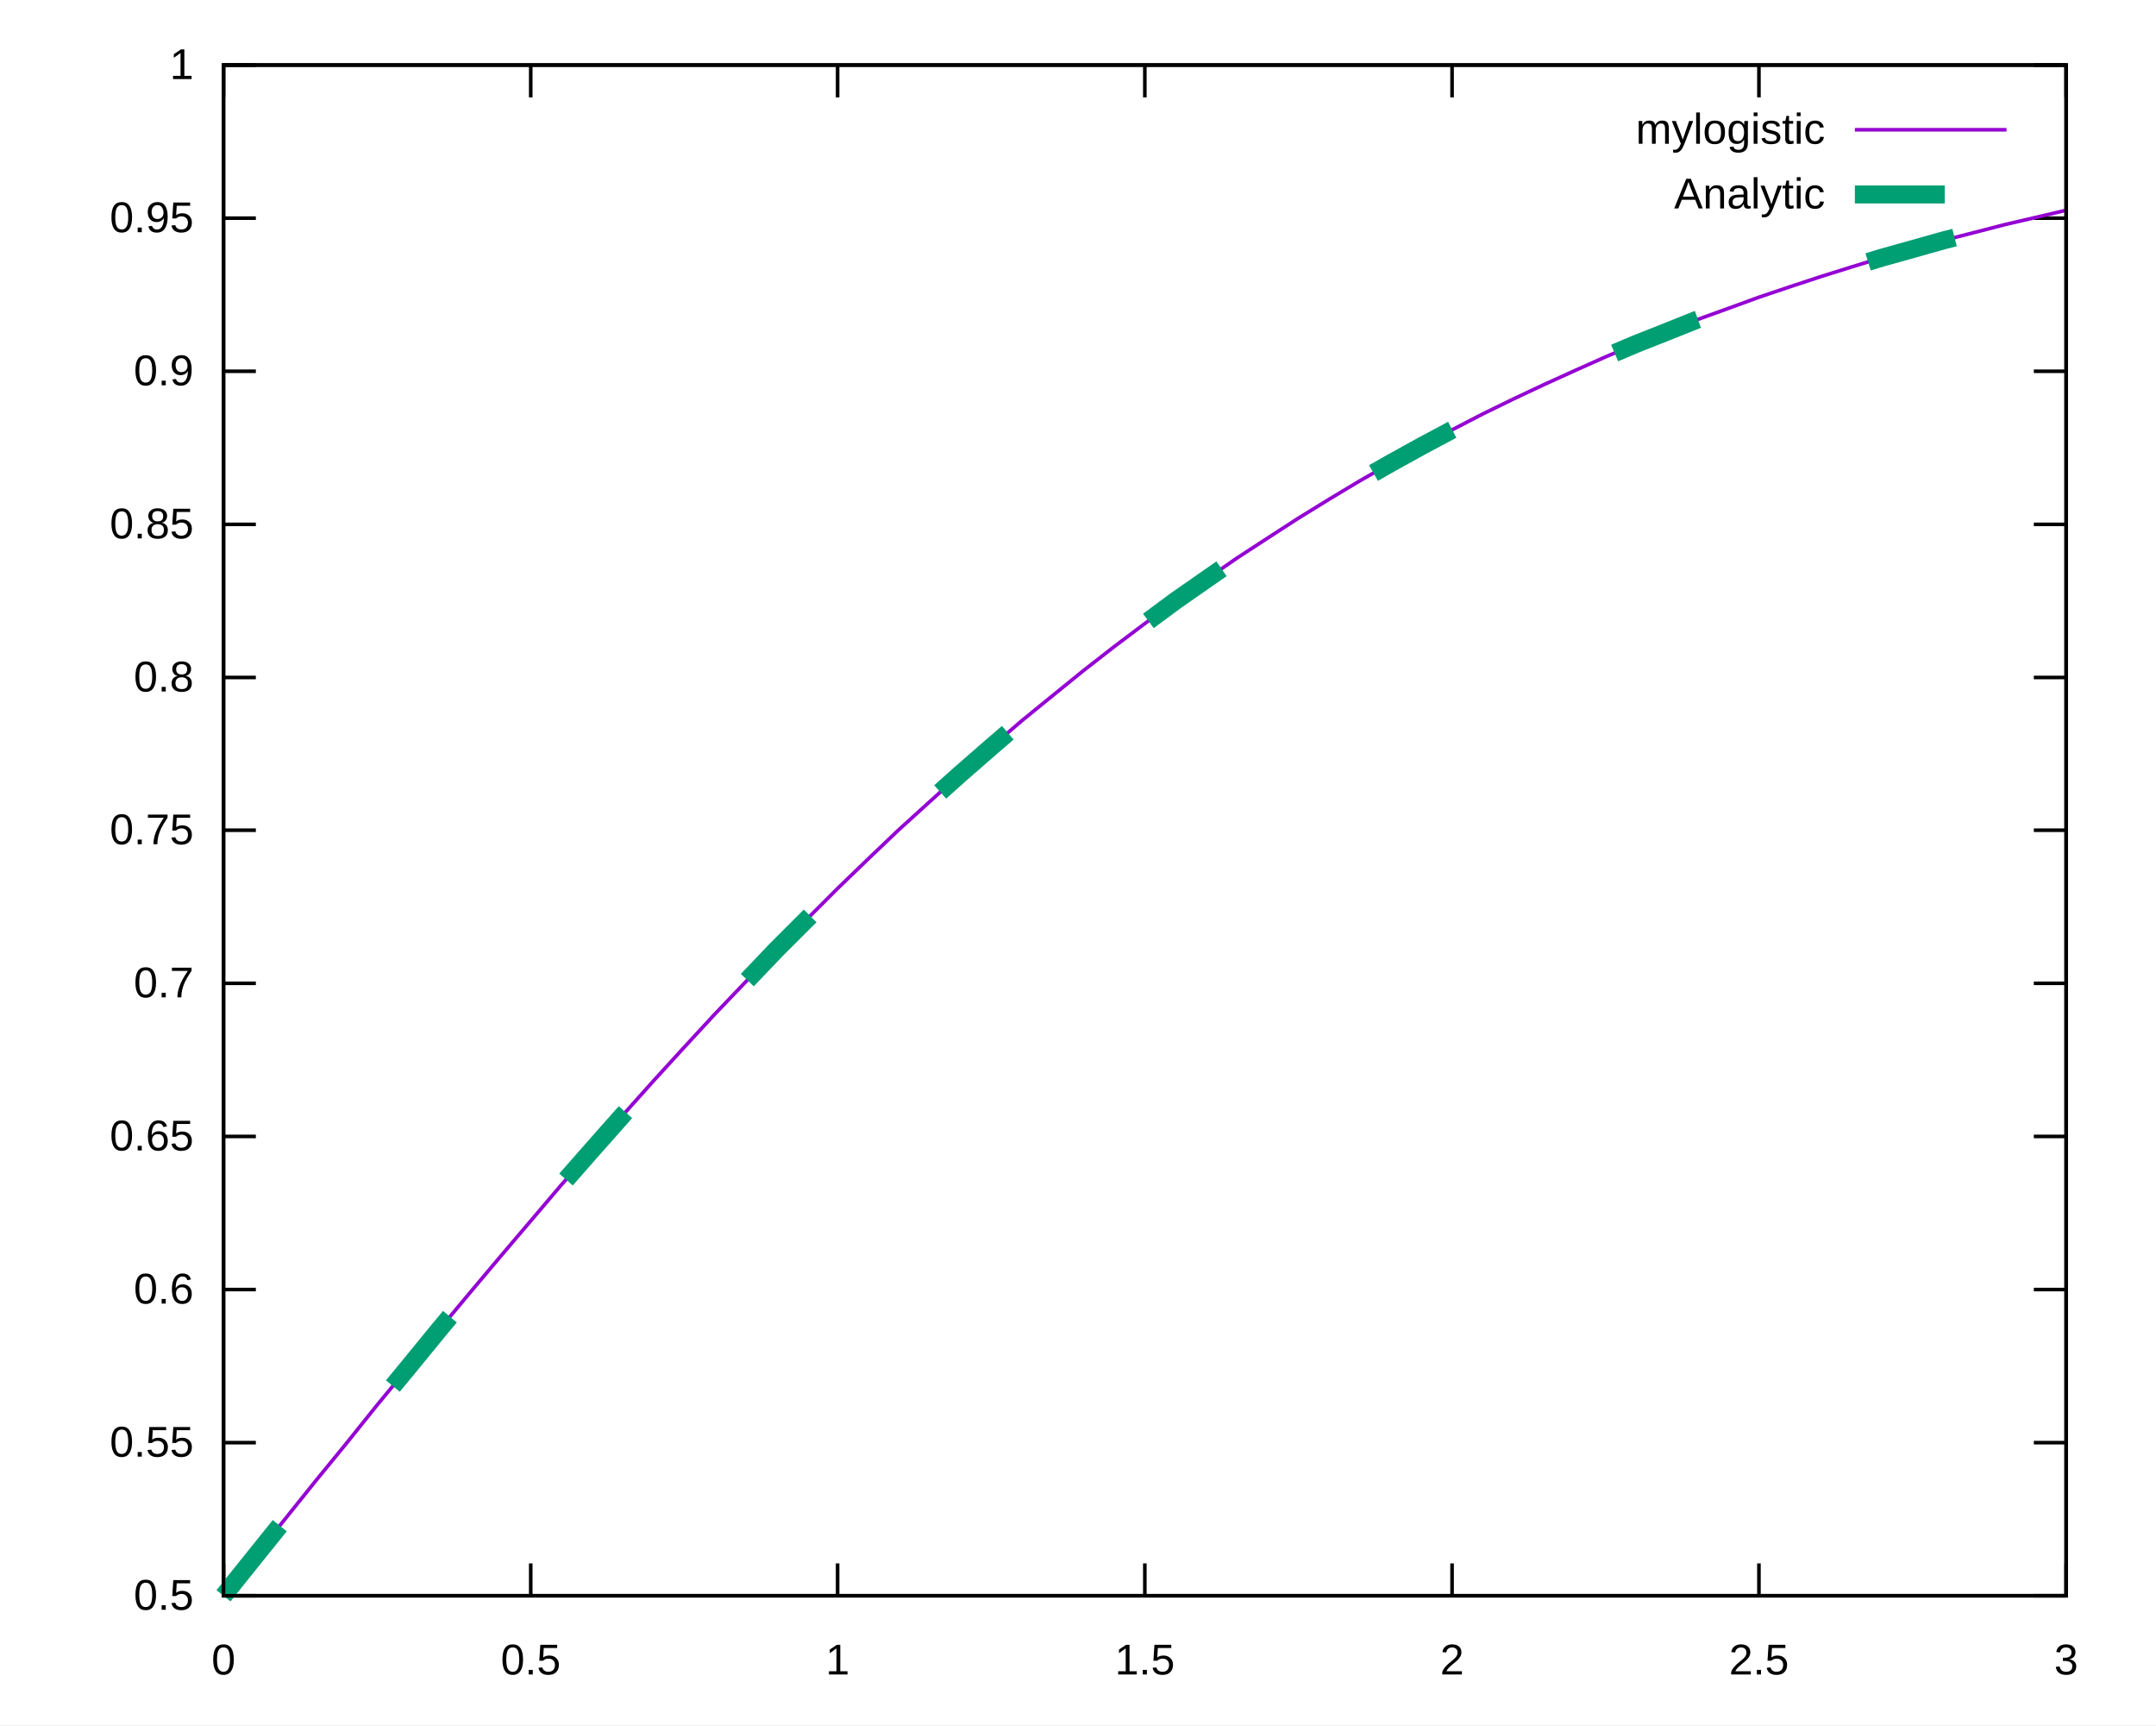
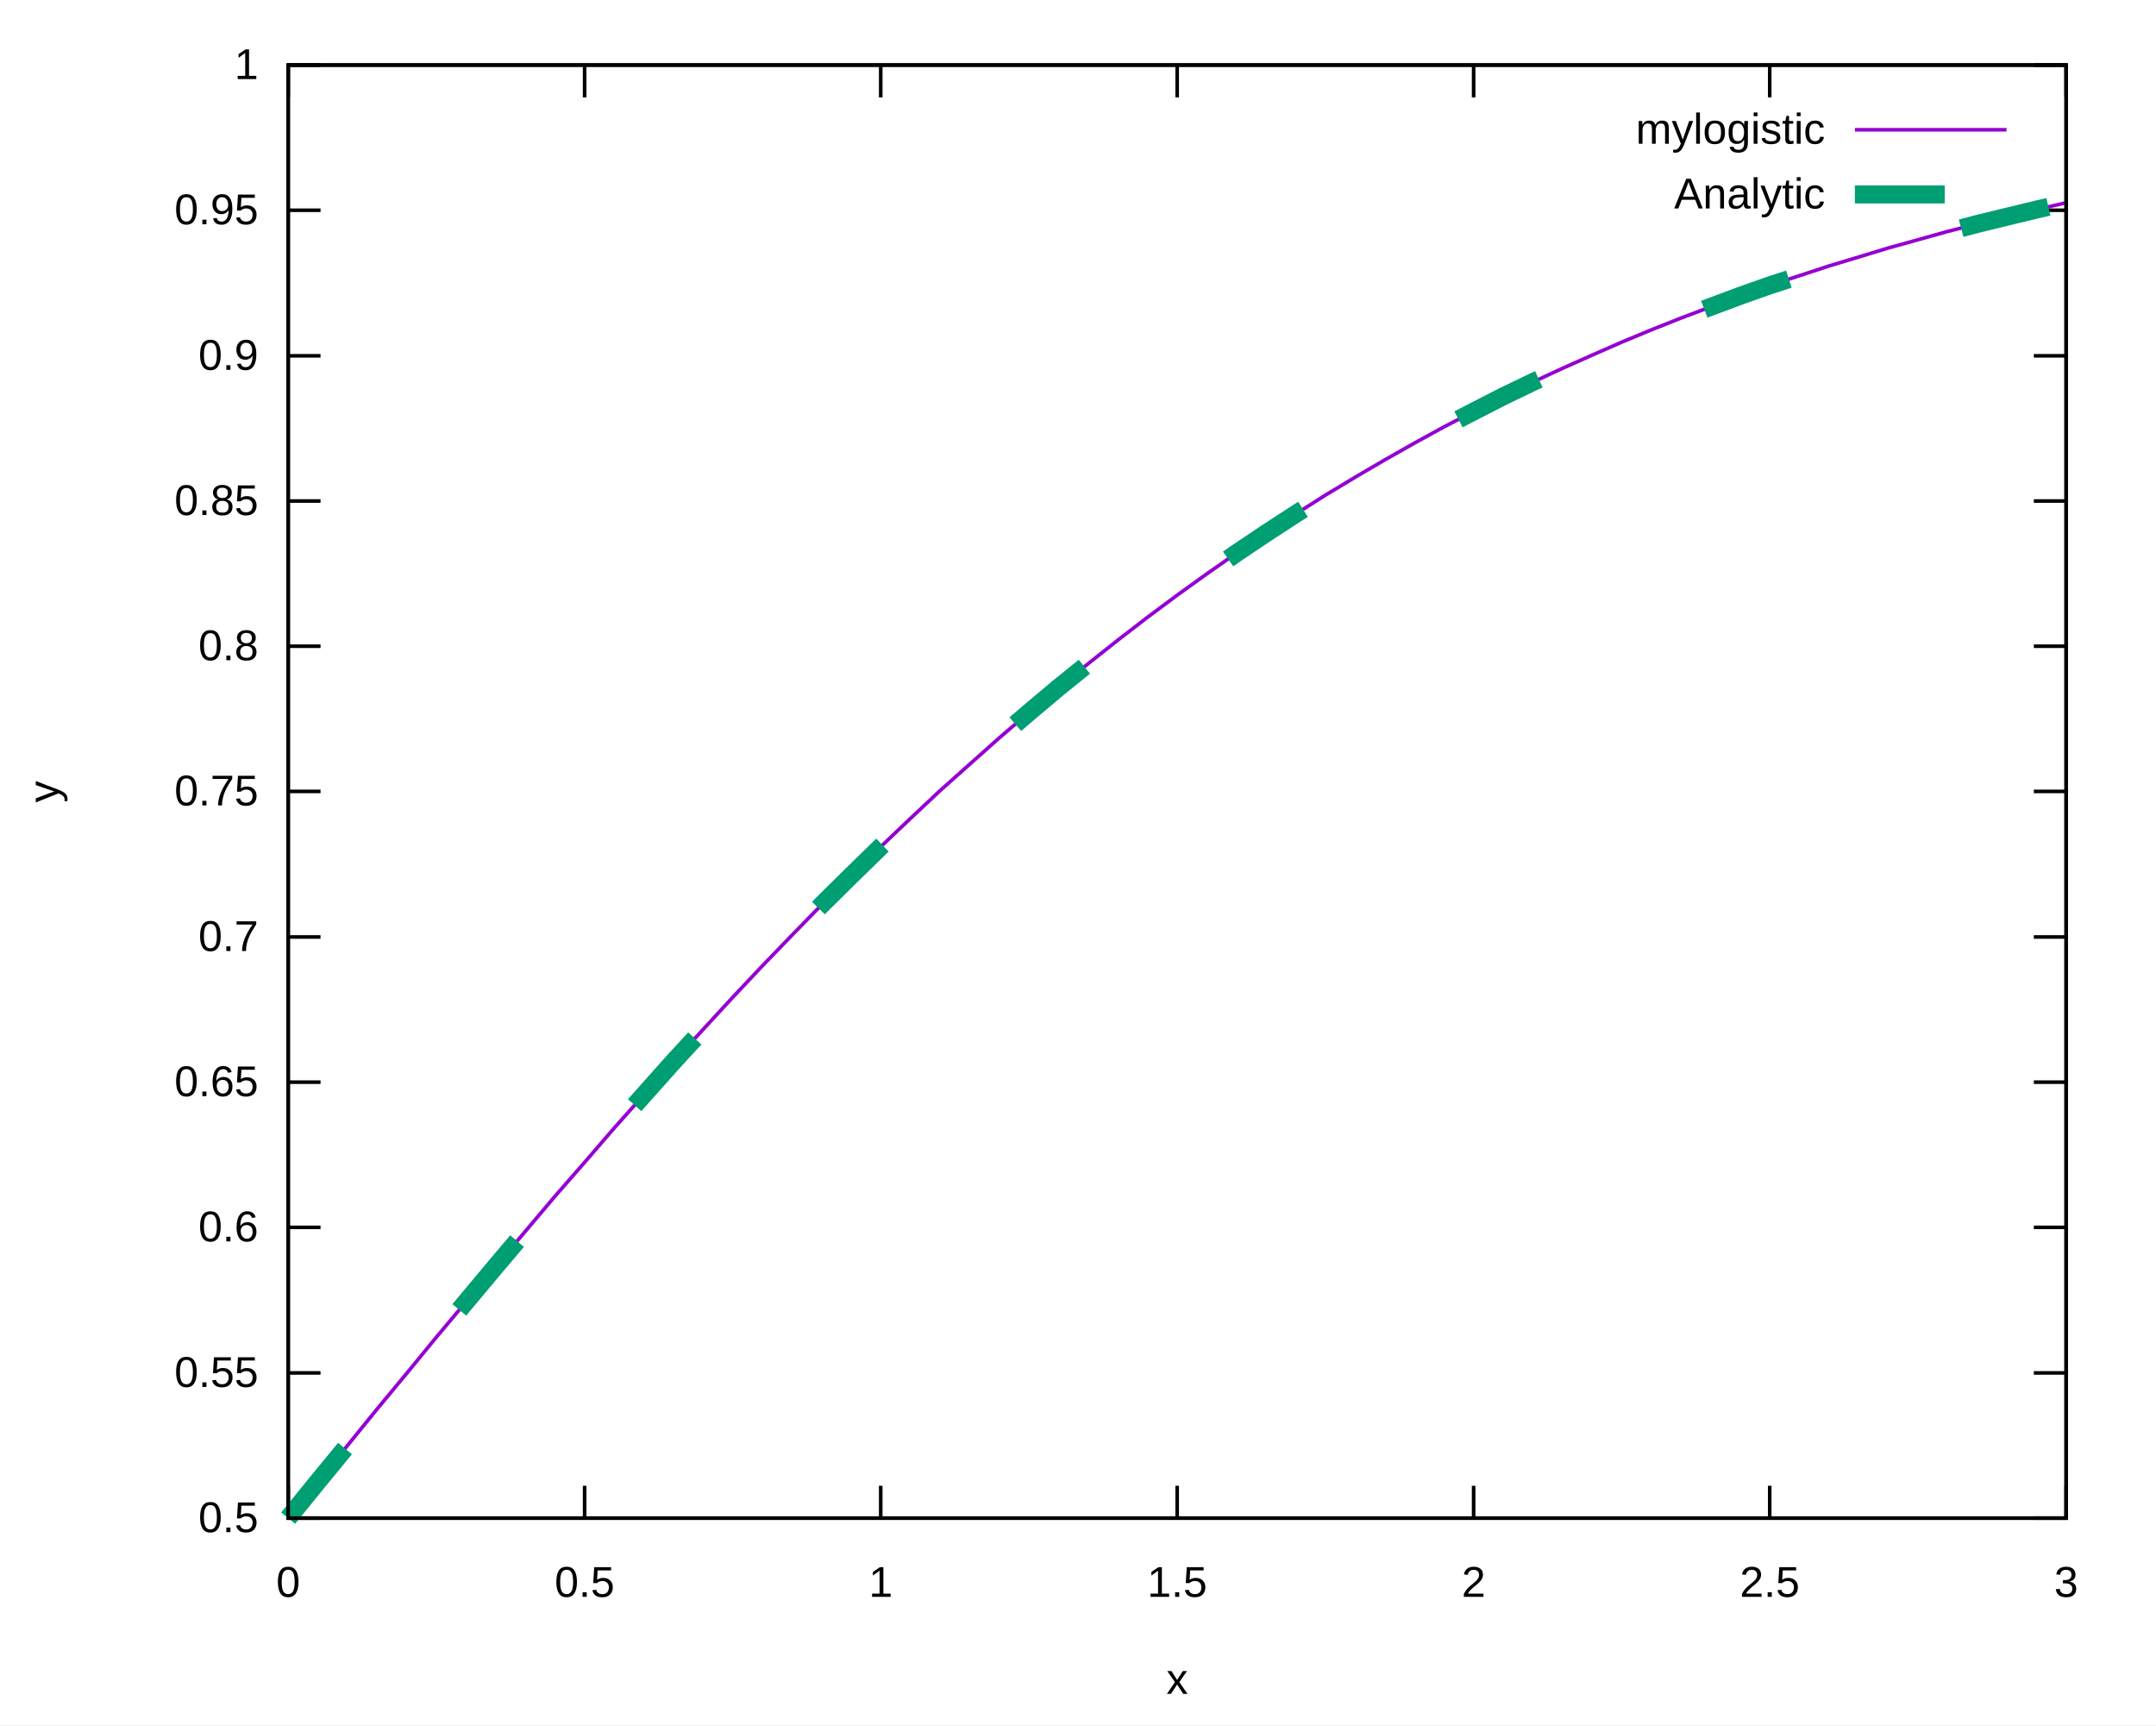
<svg xmlns="http://www.w3.org/2000/svg" xmlns:xlink="http://www.w3.org/1999/xlink" width="600" height="480" viewBox="0 0 600 480">
  <g id="gnuplot_canvas">
    <rect x="0" y="0" width="600" height="480" fill="#ffffff" />
    <defs>
      <circle id="gpDot" r="0.5" stroke-width="0.5" />
      <path id="gpPt0" stroke-width="0.222" stroke="currentColor" d="M-1,0 h2 M0,-1 v2" />
      <path id="gpPt1" stroke-width="0.222" stroke="currentColor" d="M-1,-1 L1,1 M1,-1 L-1,1" />
      <path id="gpPt2" stroke-width="0.222" stroke="currentColor" d="M-1,0 L1,0 M0,-1 L0,1 M-1,-1 L1,1 M-1,1 L1,-1" />
      <rect id="gpPt3" stroke-width="0.222" stroke="currentColor" x="-1" y="-1" width="2" height="2" />
      <rect id="gpPt4" stroke-width="0.222" stroke="currentColor" fill="currentColor" x="-1" y="-1" width="2" height="2" />
      <circle id="gpPt5" stroke-width="0.222" stroke="currentColor" cx="0" cy="0" r="1" />
      <use xlink:href="#gpPt5" id="gpPt6" fill="currentColor" stroke="none" />
      <path id="gpPt7" stroke-width="0.222" stroke="currentColor" d="M0,-1.33 L-1.33,0.67 L1.33,0.67 z" />
      <use xlink:href="#gpPt7" id="gpPt8" fill="currentColor" stroke="none" />
      <use xlink:href="#gpPt7" id="gpPt9" stroke="currentColor" transform="rotate(180)" />
      <use xlink:href="#gpPt9" id="gpPt10" fill="currentColor" stroke="none" />
      <use xlink:href="#gpPt3" id="gpPt11" stroke="currentColor" transform="rotate(45)" />
      <use xlink:href="#gpPt11" id="gpPt12" fill="currentColor" stroke="none" />
      <path id="gpPt13" stroke-width="0.222" stroke="currentColor" d="M0,1.330 L1.265,0.411 L0.782,-1.067 L-0.782,-1.076 L-1.265,0.411 z" />
      <use xlink:href="#gpPt13" id="gpPt14" fill="currentColor" stroke="none" />
      <filter id="textbox" filterUnits="objectBoundingBox" x="0" y="0" height="1" width="1">
        <feFlood flood-color="#FFFFFF" flood-opacity="1" result="bgnd" />
        <feComposite in="SourceGraphic" in2="bgnd" operator="atop" />
      </filter>
      <filter id="greybox" filterUnits="objectBoundingBox" x="0" y="0" height="1" width="1">
        <feFlood flood-color="lightgrey" flood-opacity="1" result="grey" />
        <feComposite in="SourceGraphic" in2="grey" operator="atop" />
      </filter>
    </defs>
    <g fill="none" color="#FFFFFF" stroke="currentColor" stroke-width="1.00" stroke-linecap="butt" stroke-linejoin="miter">
</g>
    <g fill="none" color="black" stroke="currentColor" stroke-width="1.00" stroke-linecap="butt" stroke-linejoin="miter">
-       <path stroke="black" d="M62.2,444.0 L71.2,444.0 M575.0,444.0 L566.0,444.0  " />
-       <g transform="translate(53.9,447.9)" stroke="none" fill="black" font-family="Arial" font-size="12.00" text-anchor="end">
+       <path stroke="black" d="M80.2,422.4 L89.2,422.4 M575.0,422.4 L566.0,422.4  " />
+       <g transform="translate(71.9,426.3)" stroke="none" fill="black" font-family="Arial" font-size="12.00" text-anchor="end">
        <text>
          <tspan font-family="Arial"> 0.5</tspan>
        </text>
      </g>
    </g>
    <g fill="none" color="black" stroke="currentColor" stroke-width="1.00" stroke-linecap="butt" stroke-linejoin="miter">
-       <path stroke="black" d="M62.2,401.4 L71.2,401.4 M575.0,401.4 L566.0,401.4  " />
-       <g transform="translate(53.9,405.3)" stroke="none" fill="black" font-family="Arial" font-size="12.00" text-anchor="end">
+       <path stroke="black" d="M80.2,382.0 L89.2,382.0 M575.0,382.0 L566.0,382.0  " />
+       <g transform="translate(71.9,385.9)" stroke="none" fill="black" font-family="Arial" font-size="12.00" text-anchor="end">
        <text>
          <tspan font-family="Arial"> 0.55</tspan>
        </text>
      </g>
    </g>
    <g fill="none" color="black" stroke="currentColor" stroke-width="1.00" stroke-linecap="butt" stroke-linejoin="miter">
-       <path stroke="black" d="M62.2,358.8 L71.2,358.8 M575.0,358.8 L566.0,358.8  " />
-       <g transform="translate(53.9,362.7)" stroke="none" fill="black" font-family="Arial" font-size="12.00" text-anchor="end">
+       <path stroke="black" d="M80.2,341.5 L89.2,341.5 M575.0,341.5 L566.0,341.5  " />
+       <g transform="translate(71.9,345.4)" stroke="none" fill="black" font-family="Arial" font-size="12.00" text-anchor="end">
        <text>
          <tspan font-family="Arial"> 0.6</tspan>
        </text>
      </g>
    </g>
    <g fill="none" color="black" stroke="currentColor" stroke-width="1.00" stroke-linecap="butt" stroke-linejoin="miter">
-       <path stroke="black" d="M62.2,316.2 L71.2,316.2 M575.0,316.2 L566.0,316.2  " />
-       <g transform="translate(53.9,320.1)" stroke="none" fill="black" font-family="Arial" font-size="12.00" text-anchor="end">
+       <path stroke="black" d="M80.2,301.1 L89.2,301.1 M575.0,301.1 L566.0,301.1  " />
+       <g transform="translate(71.9,305.0)" stroke="none" fill="black" font-family="Arial" font-size="12.00" text-anchor="end">
        <text>
          <tspan font-family="Arial"> 0.65</tspan>
        </text>
      </g>
    </g>
    <g fill="none" color="black" stroke="currentColor" stroke-width="1.00" stroke-linecap="butt" stroke-linejoin="miter">
-       <path stroke="black" d="M62.2,273.6 L71.2,273.6 M575.0,273.6 L566.0,273.6  " />
-       <g transform="translate(53.9,277.5)" stroke="none" fill="black" font-family="Arial" font-size="12.00" text-anchor="end">
+       <path stroke="black" d="M80.2,260.7 L89.2,260.7 M575.0,260.7 L566.0,260.7  " />
+       <g transform="translate(71.9,264.6)" stroke="none" fill="black" font-family="Arial" font-size="12.00" text-anchor="end">
        <text>
          <tspan font-family="Arial"> 0.7</tspan>
        </text>
      </g>
    </g>
    <g fill="none" color="black" stroke="currentColor" stroke-width="1.00" stroke-linecap="butt" stroke-linejoin="miter">
-       <path stroke="black" d="M62.2,231.0 L71.2,231.0 M575.0,231.0 L566.0,231.0  " />
-       <g transform="translate(53.9,234.9)" stroke="none" fill="black" font-family="Arial" font-size="12.00" text-anchor="end">
+       <path stroke="black" d="M80.2,220.2 L89.2,220.2 M575.0,220.2 L566.0,220.2  " />
+       <g transform="translate(71.9,224.1)" stroke="none" fill="black" font-family="Arial" font-size="12.00" text-anchor="end">
        <text>
          <tspan font-family="Arial"> 0.75</tspan>
        </text>
      </g>
    </g>
    <g fill="none" color="black" stroke="currentColor" stroke-width="1.00" stroke-linecap="butt" stroke-linejoin="miter">
-       <path stroke="black" d="M62.2,188.5 L71.2,188.5 M575.0,188.5 L566.0,188.5  " />
-       <g transform="translate(53.9,192.4)" stroke="none" fill="black" font-family="Arial" font-size="12.00" text-anchor="end">
+       <path stroke="black" d="M80.2,179.8 L89.2,179.8 M575.0,179.8 L566.0,179.8  " />
+       <g transform="translate(71.9,183.7)" stroke="none" fill="black" font-family="Arial" font-size="12.00" text-anchor="end">
        <text>
          <tspan font-family="Arial"> 0.8</tspan>
        </text>
      </g>
    </g>
    <g fill="none" color="black" stroke="currentColor" stroke-width="1.00" stroke-linecap="butt" stroke-linejoin="miter">
-       <path stroke="black" d="M62.2,145.9 L71.2,145.9 M575.0,145.9 L566.0,145.9  " />
-       <g transform="translate(53.9,149.8)" stroke="none" fill="black" font-family="Arial" font-size="12.00" text-anchor="end">
+       <path stroke="black" d="M80.2,139.4 L89.2,139.4 M575.0,139.4 L566.0,139.4  " />
+       <g transform="translate(71.9,143.3)" stroke="none" fill="black" font-family="Arial" font-size="12.00" text-anchor="end">
        <text>
          <tspan font-family="Arial"> 0.85</tspan>
        </text>
      </g>
    </g>
    <g fill="none" color="black" stroke="currentColor" stroke-width="1.00" stroke-linecap="butt" stroke-linejoin="miter">
-       <path stroke="black" d="M62.2,103.3 L71.2,103.3 M575.0,103.3 L566.0,103.3  " />
-       <g transform="translate(53.9,107.2)" stroke="none" fill="black" font-family="Arial" font-size="12.00" text-anchor="end">
+       <path stroke="black" d="M80.2,99.0 L89.2,99.0 M575.0,99.0 L566.0,99.0  " />
+       <g transform="translate(71.9,102.9)" stroke="none" fill="black" font-family="Arial" font-size="12.00" text-anchor="end">
        <text>
          <tspan font-family="Arial"> 0.9</tspan>
        </text>
      </g>
    </g>
    <g fill="none" color="black" stroke="currentColor" stroke-width="1.00" stroke-linecap="butt" stroke-linejoin="miter">
-       <path stroke="black" d="M62.2,60.7 L71.2,60.7 M575.0,60.7 L566.0,60.7  " />
-       <g transform="translate(53.9,64.6)" stroke="none" fill="black" font-family="Arial" font-size="12.00" text-anchor="end">
+       <path stroke="black" d="M80.2,58.5 L89.2,58.5 M575.0,58.5 L566.0,58.5  " />
+       <g transform="translate(71.9,62.4)" stroke="none" fill="black" font-family="Arial" font-size="12.00" text-anchor="end">
        <text>
          <tspan font-family="Arial"> 0.95</tspan>
        </text>
      </g>
    </g>
    <g fill="none" color="black" stroke="currentColor" stroke-width="1.00" stroke-linecap="butt" stroke-linejoin="miter">
-       <path stroke="black" d="M62.2,18.1 L71.2,18.1 M575.0,18.1 L566.0,18.1  " />
-       <g transform="translate(53.9,22.0)" stroke="none" fill="black" font-family="Arial" font-size="12.00" text-anchor="end">
+       <path stroke="black" d="M80.2,18.1 L89.2,18.1 M575.0,18.1 L566.0,18.1  " />
+       <g transform="translate(71.9,22.0)" stroke="none" fill="black" font-family="Arial" font-size="12.00" text-anchor="end">
        <text>
          <tspan font-family="Arial"> 1</tspan>
        </text>
      </g>
    </g>
    <g fill="none" color="black" stroke="currentColor" stroke-width="1.00" stroke-linecap="butt" stroke-linejoin="miter">
-       <path stroke="black" d="M62.2,444.0 L62.2,435.0 M62.2,18.1 L62.2,27.1  " />
-       <g transform="translate(62.2,465.9)" stroke="none" fill="black" font-family="Arial" font-size="12.00" text-anchor="middle">
+       <path stroke="black" d="M80.2,422.4 L80.2,413.4 M80.2,18.1 L80.2,27.1  " />
+       <g transform="translate(80.2,444.3)" stroke="none" fill="black" font-family="Arial" font-size="12.00" text-anchor="middle">
        <text>
          <tspan font-family="Arial"> 0</tspan>
        </text>
      </g>
    </g>
    <g fill="none" color="black" stroke="currentColor" stroke-width="1.00" stroke-linecap="butt" stroke-linejoin="miter">
-       <path stroke="black" d="M147.7,444.0 L147.7,435.0 M147.7,18.1 L147.7,27.1  " />
-       <g transform="translate(147.7,465.9)" stroke="none" fill="black" font-family="Arial" font-size="12.00" text-anchor="middle">
+       <path stroke="black" d="M162.7,422.4 L162.7,413.4 M162.7,18.1 L162.7,27.1  " />
+       <g transform="translate(162.7,444.3)" stroke="none" fill="black" font-family="Arial" font-size="12.00" text-anchor="middle">
        <text>
          <tspan font-family="Arial"> 0.5</tspan>
        </text>
      </g>
    </g>
    <g fill="none" color="black" stroke="currentColor" stroke-width="1.00" stroke-linecap="butt" stroke-linejoin="miter">
-       <path stroke="black" d="M233.1,444.0 L233.1,435.0 M233.1,18.1 L233.1,27.1  " />
-       <g transform="translate(233.1,465.9)" stroke="none" fill="black" font-family="Arial" font-size="12.00" text-anchor="middle">
+       <path stroke="black" d="M245.1,422.4 L245.1,413.4 M245.1,18.1 L245.1,27.1  " />
+       <g transform="translate(245.1,444.3)" stroke="none" fill="black" font-family="Arial" font-size="12.00" text-anchor="middle">
        <text>
          <tspan font-family="Arial"> 1</tspan>
        </text>
      </g>
    </g>
    <g fill="none" color="black" stroke="currentColor" stroke-width="1.00" stroke-linecap="butt" stroke-linejoin="miter">
-       <path stroke="black" d="M318.6,444.0 L318.6,435.0 M318.6,18.1 L318.6,27.1  " />
-       <g transform="translate(318.6,465.9)" stroke="none" fill="black" font-family="Arial" font-size="12.00" text-anchor="middle">
+       <path stroke="black" d="M327.6,422.4 L327.6,413.4 M327.6,18.1 L327.6,27.1  " />
+       <g transform="translate(327.6,444.3)" stroke="none" fill="black" font-family="Arial" font-size="12.00" text-anchor="middle">
        <text>
          <tspan font-family="Arial"> 1.5</tspan>
        </text>
      </g>
    </g>
    <g fill="none" color="black" stroke="currentColor" stroke-width="1.00" stroke-linecap="butt" stroke-linejoin="miter">
-       <path stroke="black" d="M404.1,444.0 L404.1,435.0 M404.1,18.1 L404.1,27.1  " />
-       <g transform="translate(404.1,465.9)" stroke="none" fill="black" font-family="Arial" font-size="12.00" text-anchor="middle">
+       <path stroke="black" d="M410.1,422.4 L410.1,413.4 M410.1,18.1 L410.1,27.1  " />
+       <g transform="translate(410.1,444.3)" stroke="none" fill="black" font-family="Arial" font-size="12.00" text-anchor="middle">
        <text>
          <tspan font-family="Arial"> 2</tspan>
        </text>
      </g>
    </g>
    <g fill="none" color="black" stroke="currentColor" stroke-width="1.00" stroke-linecap="butt" stroke-linejoin="miter">
-       <path stroke="black" d="M489.5,444.0 L489.5,435.0 M489.5,18.1 L489.5,27.1  " />
-       <g transform="translate(489.5,465.9)" stroke="none" fill="black" font-family="Arial" font-size="12.00" text-anchor="middle">
+       <path stroke="black" d="M492.5,422.4 L492.5,413.4 M492.5,18.1 L492.5,27.1  " />
+       <g transform="translate(492.5,444.3)" stroke="none" fill="black" font-family="Arial" font-size="12.00" text-anchor="middle">
        <text>
          <tspan font-family="Arial"> 2.5</tspan>
        </text>
      </g>
    </g>
    <g fill="none" color="black" stroke="currentColor" stroke-width="1.00" stroke-linecap="butt" stroke-linejoin="miter">
-       <path stroke="black" d="M575.0,444.0 L575.0,435.0 M575.0,18.1 L575.0,27.1  " />
-       <g transform="translate(575.0,465.9)" stroke="none" fill="black" font-family="Arial" font-size="12.00" text-anchor="middle">
+       <path stroke="black" d="M575.0,422.4 L575.0,413.4 M575.0,18.1 L575.0,27.1  " />
+       <g transform="translate(575.0,444.3)" stroke="none" fill="black" font-family="Arial" font-size="12.00" text-anchor="middle">
        <text>
          <tspan font-family="Arial"> 3</tspan>
        </text>
      </g>
    </g>
    <g fill="none" color="black" stroke="currentColor" stroke-width="1.00" stroke-linecap="butt" stroke-linejoin="miter">
</g>
    <g fill="none" color="black" stroke="currentColor" stroke-width="1.00" stroke-linecap="butt" stroke-linejoin="miter">
-       <path stroke="black" d="M62.2,18.1 L62.2,444.0 L575.0,444.0 L575.0,18.1 L62.2,18.1 Z  " />
+       <path stroke="black" d="M80.2,18.1 L80.2,422.4 L575.0,422.4 L575.0,18.1 L80.2,18.1 Z  " />
+     </g>
+     <g fill="none" color="black" stroke="currentColor" stroke-width="1.00" stroke-linecap="butt" stroke-linejoin="miter">
+       <g transform="translate(16.3,220.3) rotate(270)" stroke="none" fill="black" font-family="Arial" font-size="12.00" text-anchor="middle">
+         <text>
+           <tspan font-family="Arial">y</tspan>
+         </text>
+       </g>
+     </g>
+     <g fill="none" color="black" stroke="currentColor" stroke-width="1.00" stroke-linecap="butt" stroke-linejoin="miter">
+       <g transform="translate(327.6,471.3)" stroke="none" fill="black" font-family="Arial" font-size="12.00" text-anchor="middle">
+         <text>
+           <tspan font-family="Arial">x</tspan>
+         </text>
+       </g>
    </g>
    <g fill="none" color="black" stroke="currentColor" stroke-width="1.00" stroke-linecap="butt" stroke-linejoin="miter">
</g>
    <g id="gnuplot_plot_1">
      <g fill="none" color="black" stroke="currentColor" stroke-width="1.00" stroke-linecap="butt" stroke-linejoin="miter">
        <g transform="translate(507.9,40.0)" stroke="none" fill="black" font-family="Arial" font-size="12.00" text-anchor="end">
          <text>
            <tspan font-family="Arial">mylogistic</tspan>
          </text>
        </g>
      </g>
      <g fill="none" color="black" stroke="currentColor" stroke-width="1.00" stroke-linecap="butt" stroke-linejoin="miter">
-         <path stroke="rgb(148,   0, 211)" d="M516.2,36.1 L558.4,36.1 M62.2,444.0 L70.7,433.4 L79.3,422.7 L87.8,412.1 L96.4,401.6 L104.9,391.0   L113.5,380.6 L122.0,370.2 L130.6,359.9 L139.1,349.8 L147.7,339.7 L156.2,329.7 L164.8,319.9 L173.3,310.3   L181.9,300.7 L190.4,291.4 L198.9,282.2 L207.5,273.2 L216.0,264.3 L224.6,255.7 L233.1,247.2 L241.7,238.9   L250.2,230.8 L258.8,223.0 L267.3,215.3 L275.9,207.8 L284.4,200.5 L293.0,193.5 L301.5,186.6 L310.1,179.9   L318.6,173.5 L327.1,167.2 L335.7,161.2 L344.2,155.3 L352.8,149.7 L361.3,144.2 L369.9,138.9 L378.4,133.8   L387.0,128.9 L395.5,124.2 L404.1,119.6 L412.6,115.2 L421.2,111.0 L429.7,107.0 L438.3,103.1 L446.8,99.3   L455.3,95.7 L463.9,92.3 L472.4,88.9 L481.0,85.8 L489.5,82.7 L498.1,79.8 L506.6,77.0 L515.2,74.3   L523.7,71.7 L532.3,69.3 L540.8,66.9 L549.4,64.7 L557.9,62.5 L566.5,60.5 L575.0,58.5  " />
+         <path stroke="rgb(148,   0, 211)" d="M516.2,36.1 L558.4,36.1 M80.2,422.4 L88.4,412.3 L96.7,402.2 L104.9,392.1 L113.2,382.1 L121.4,372.1   L129.7,362.2 L137.9,352.4 L146.2,342.6 L154.4,332.9 L162.7,323.4 L170.9,313.9 L179.2,304.6 L187.4,295.4   L195.7,286.4 L203.9,277.5 L212.1,268.8 L220.4,260.2 L228.6,251.8 L236.9,243.6 L245.1,235.6 L253.4,227.7   L261.6,220.0 L269.9,212.6 L278.1,205.3 L286.4,198.2 L294.6,191.3 L302.9,184.6 L311.1,178.1 L319.4,171.7   L327.6,165.6 L335.8,159.7 L344.1,153.9 L352.3,148.4 L360.6,143.0 L368.8,137.8 L377.1,132.8 L385.3,128.0   L393.6,123.3 L401.8,118.8 L410.1,114.5 L418.3,110.3 L426.6,106.3 L434.8,102.5 L443.1,98.8 L451.3,95.2   L459.5,91.8 L467.8,88.5 L476.0,85.4 L484.3,82.3 L492.5,79.4 L500.8,76.7 L509.0,74.0 L517.3,71.5   L525.5,69.0 L533.8,66.7 L542.0,64.4 L550.3,62.3 L558.5,60.3 L566.8,58.3 L575.0,56.4  " />
      </g>
    </g>
    <g id="gnuplot_plot_2">
      <g fill="none" color="#FFFFFF" stroke="rgb(148,   0, 211)" stroke-width="5.00" stroke-linecap="butt" stroke-linejoin="miter">
</g>
      <g fill="none" color="black" stroke="currentColor" stroke-width="5.00" stroke-linecap="butt" stroke-linejoin="miter">
        <g transform="translate(507.9,58.0)" stroke="none" fill="black" font-family="Arial" font-size="12.00" text-anchor="end">
          <text>
            <tspan font-family="Arial">Analytic</tspan>
          </text>
        </g>
      </g>
      <g fill="none" color="black" stroke="currentColor" stroke-width="5.00" stroke-linecap="butt" stroke-linejoin="miter">
-         <path stroke="rgb(  0, 158, 115)" stroke-dasharray="25.0,50.0" d="M516.2,54.1 L558.4,54.1 M62.2,444.0 L70.7,433.4 L79.3,422.7 L87.8,412.1 L96.4,401.6 L104.9,391.0   L113.5,380.6 L122.0,370.2 L130.6,359.9 L139.1,349.8 L147.7,339.7 L156.2,329.7 L164.8,319.9 L173.3,310.3   L181.9,300.7 L190.4,291.4 L198.9,282.2 L207.5,273.2 L216.0,264.3 L224.6,255.7 L233.1,247.2 L241.7,238.9   L250.2,230.8 L258.8,222.9 L267.3,215.3 L275.9,207.8 L284.4,200.5 L293.0,193.5 L301.5,186.6 L310.1,179.9   L318.6,173.5 L327.1,167.2 L335.7,161.2 L344.2,155.3 L352.8,149.7 L361.3,144.2 L369.9,138.9 L378.4,133.8   L387.0,128.9 L395.5,124.2 L404.1,119.6 L412.6,115.2 L421.2,111.0 L429.7,107.0 L438.3,103.1 L446.8,99.3   L455.3,95.7 L463.9,92.3 L472.4,88.9 L481.0,85.8 L489.5,82.7 L498.1,79.8 L506.6,77.0 L515.2,74.3   L523.7,71.7 L532.3,69.3 L540.8,66.9 L549.4,64.7 L557.9,62.5 L566.5,60.5 L575.0,58.5  " />
+         <path stroke="rgb(  0, 158, 115)" stroke-dasharray="25.0,50.0" d="M516.2,54.1 L558.4,54.1 M80.2,422.4 L88.4,412.3 L96.7,402.2 L104.9,392.1 L113.2,382.1 L121.4,372.1   L129.7,362.2 L137.9,352.4 L146.2,342.6 L154.4,332.9 L162.7,323.4 L170.9,313.9 L179.2,304.6 L187.4,295.4   L195.7,286.4 L203.9,277.5 L212.1,268.8 L220.4,260.2 L228.6,251.8 L236.9,243.6 L245.1,235.6 L253.4,227.7   L261.6,220.0 L269.9,212.6 L278.1,205.3 L286.4,198.2 L294.6,191.3 L302.9,184.6 L311.1,178.1 L319.4,171.7   L327.6,165.6 L335.8,159.7 L344.1,153.9 L352.3,148.4 L360.6,143.0 L368.8,137.8 L377.1,132.8 L385.3,128.0   L393.6,123.3 L401.8,118.8 L410.1,114.5 L418.3,110.3 L426.6,106.3 L434.8,102.5 L443.1,98.8 L451.3,95.2   L459.5,91.8 L467.8,88.5 L476.0,85.4 L484.3,82.3 L492.5,79.4 L500.8,76.7 L509.0,74.0 L517.3,71.5   L525.5,69.0 L533.8,66.7 L542.0,64.5 L550.3,62.3 L558.5,60.3 L566.8,58.3 L575.0,56.4  " />
      </g>
    </g>
    <g fill="none" color="#FFFFFF" stroke="rgb(  0, 158, 115)" stroke-width="2.00" stroke-linecap="butt" stroke-linejoin="miter">
</g>
    <g fill="none" color="black" stroke="currentColor" stroke-width="2.00" stroke-linecap="butt" stroke-linejoin="miter">
</g>
    <g fill="none" color="black" stroke="black" stroke-width="1.00" stroke-linecap="butt" stroke-linejoin="miter">
</g>
    <g fill="none" color="black" stroke="currentColor" stroke-width="1.00" stroke-linecap="butt" stroke-linejoin="miter">
-       <path stroke="black" d="M62.2,18.1 L62.2,444.0 L575.0,444.0 L575.0,18.1 L62.2,18.1 Z  " />
+       <path stroke="black" d="M80.2,18.1 L80.2,422.4 L575.0,422.4 L575.0,18.1 L80.2,18.1 Z  " />
    </g>
    <g fill="none" color="black" stroke="currentColor" stroke-width="1.00" stroke-linecap="butt" stroke-linejoin="miter">
</g>
  </g>
</svg>
